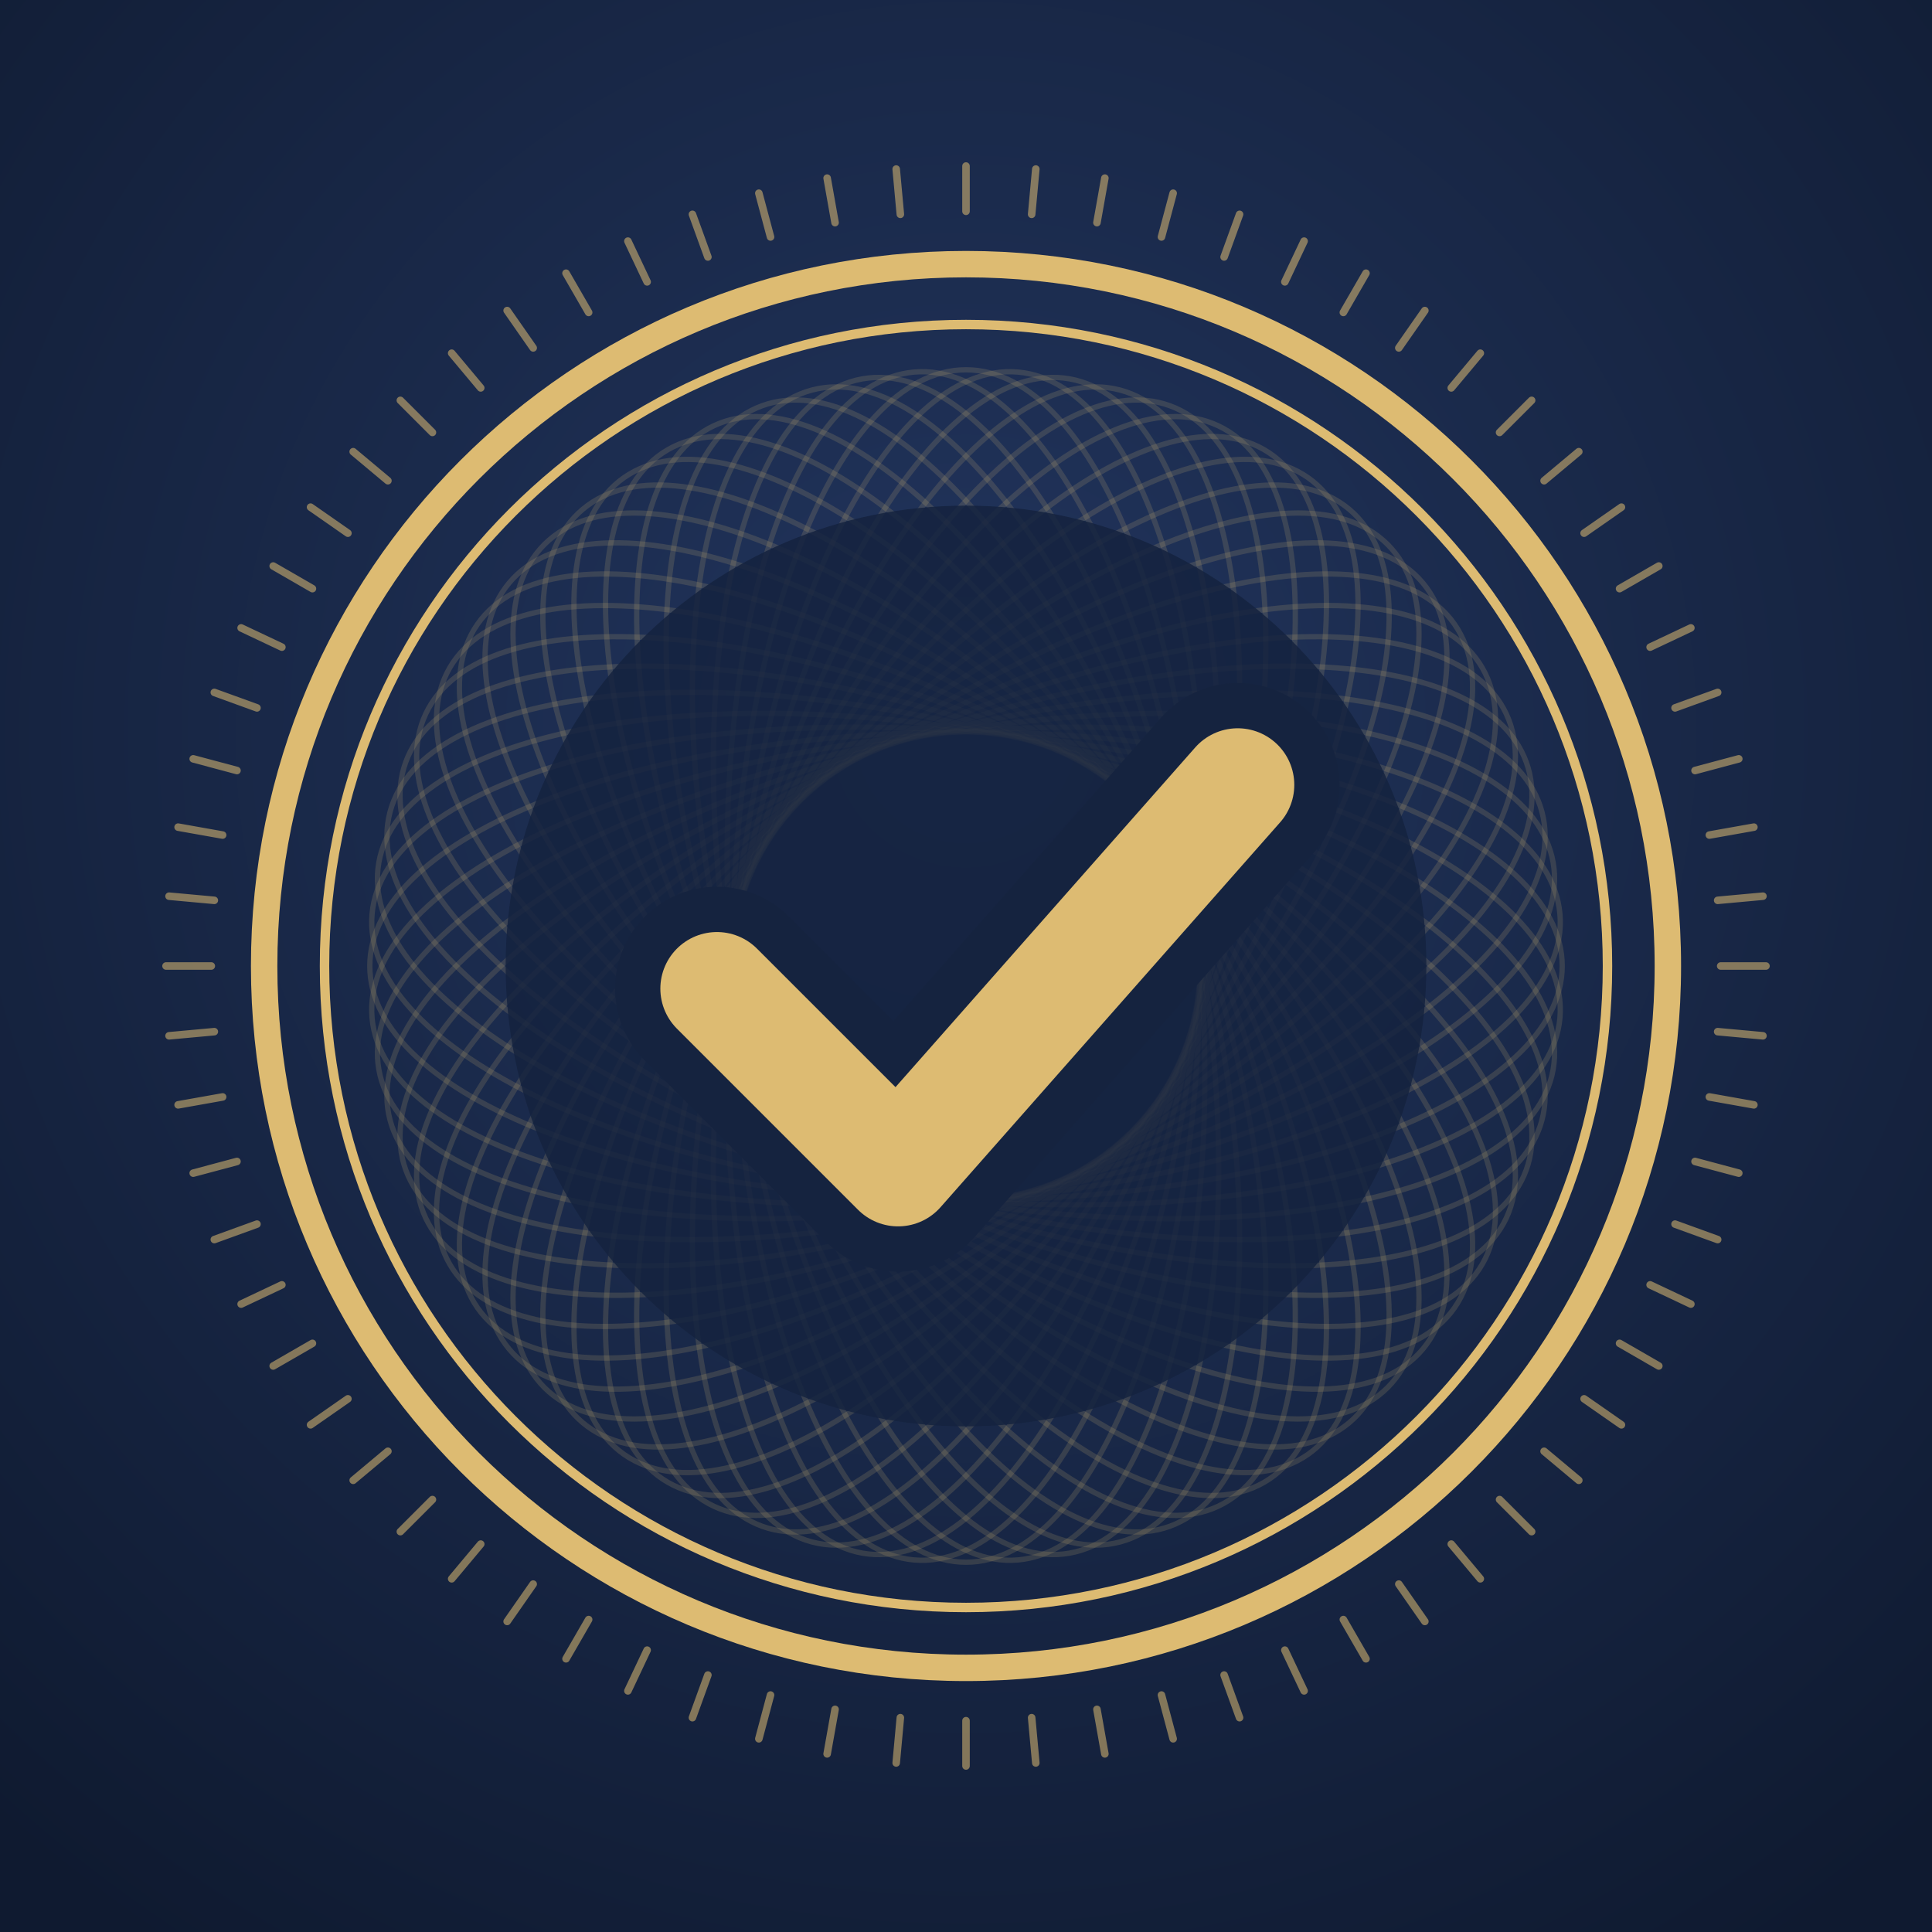
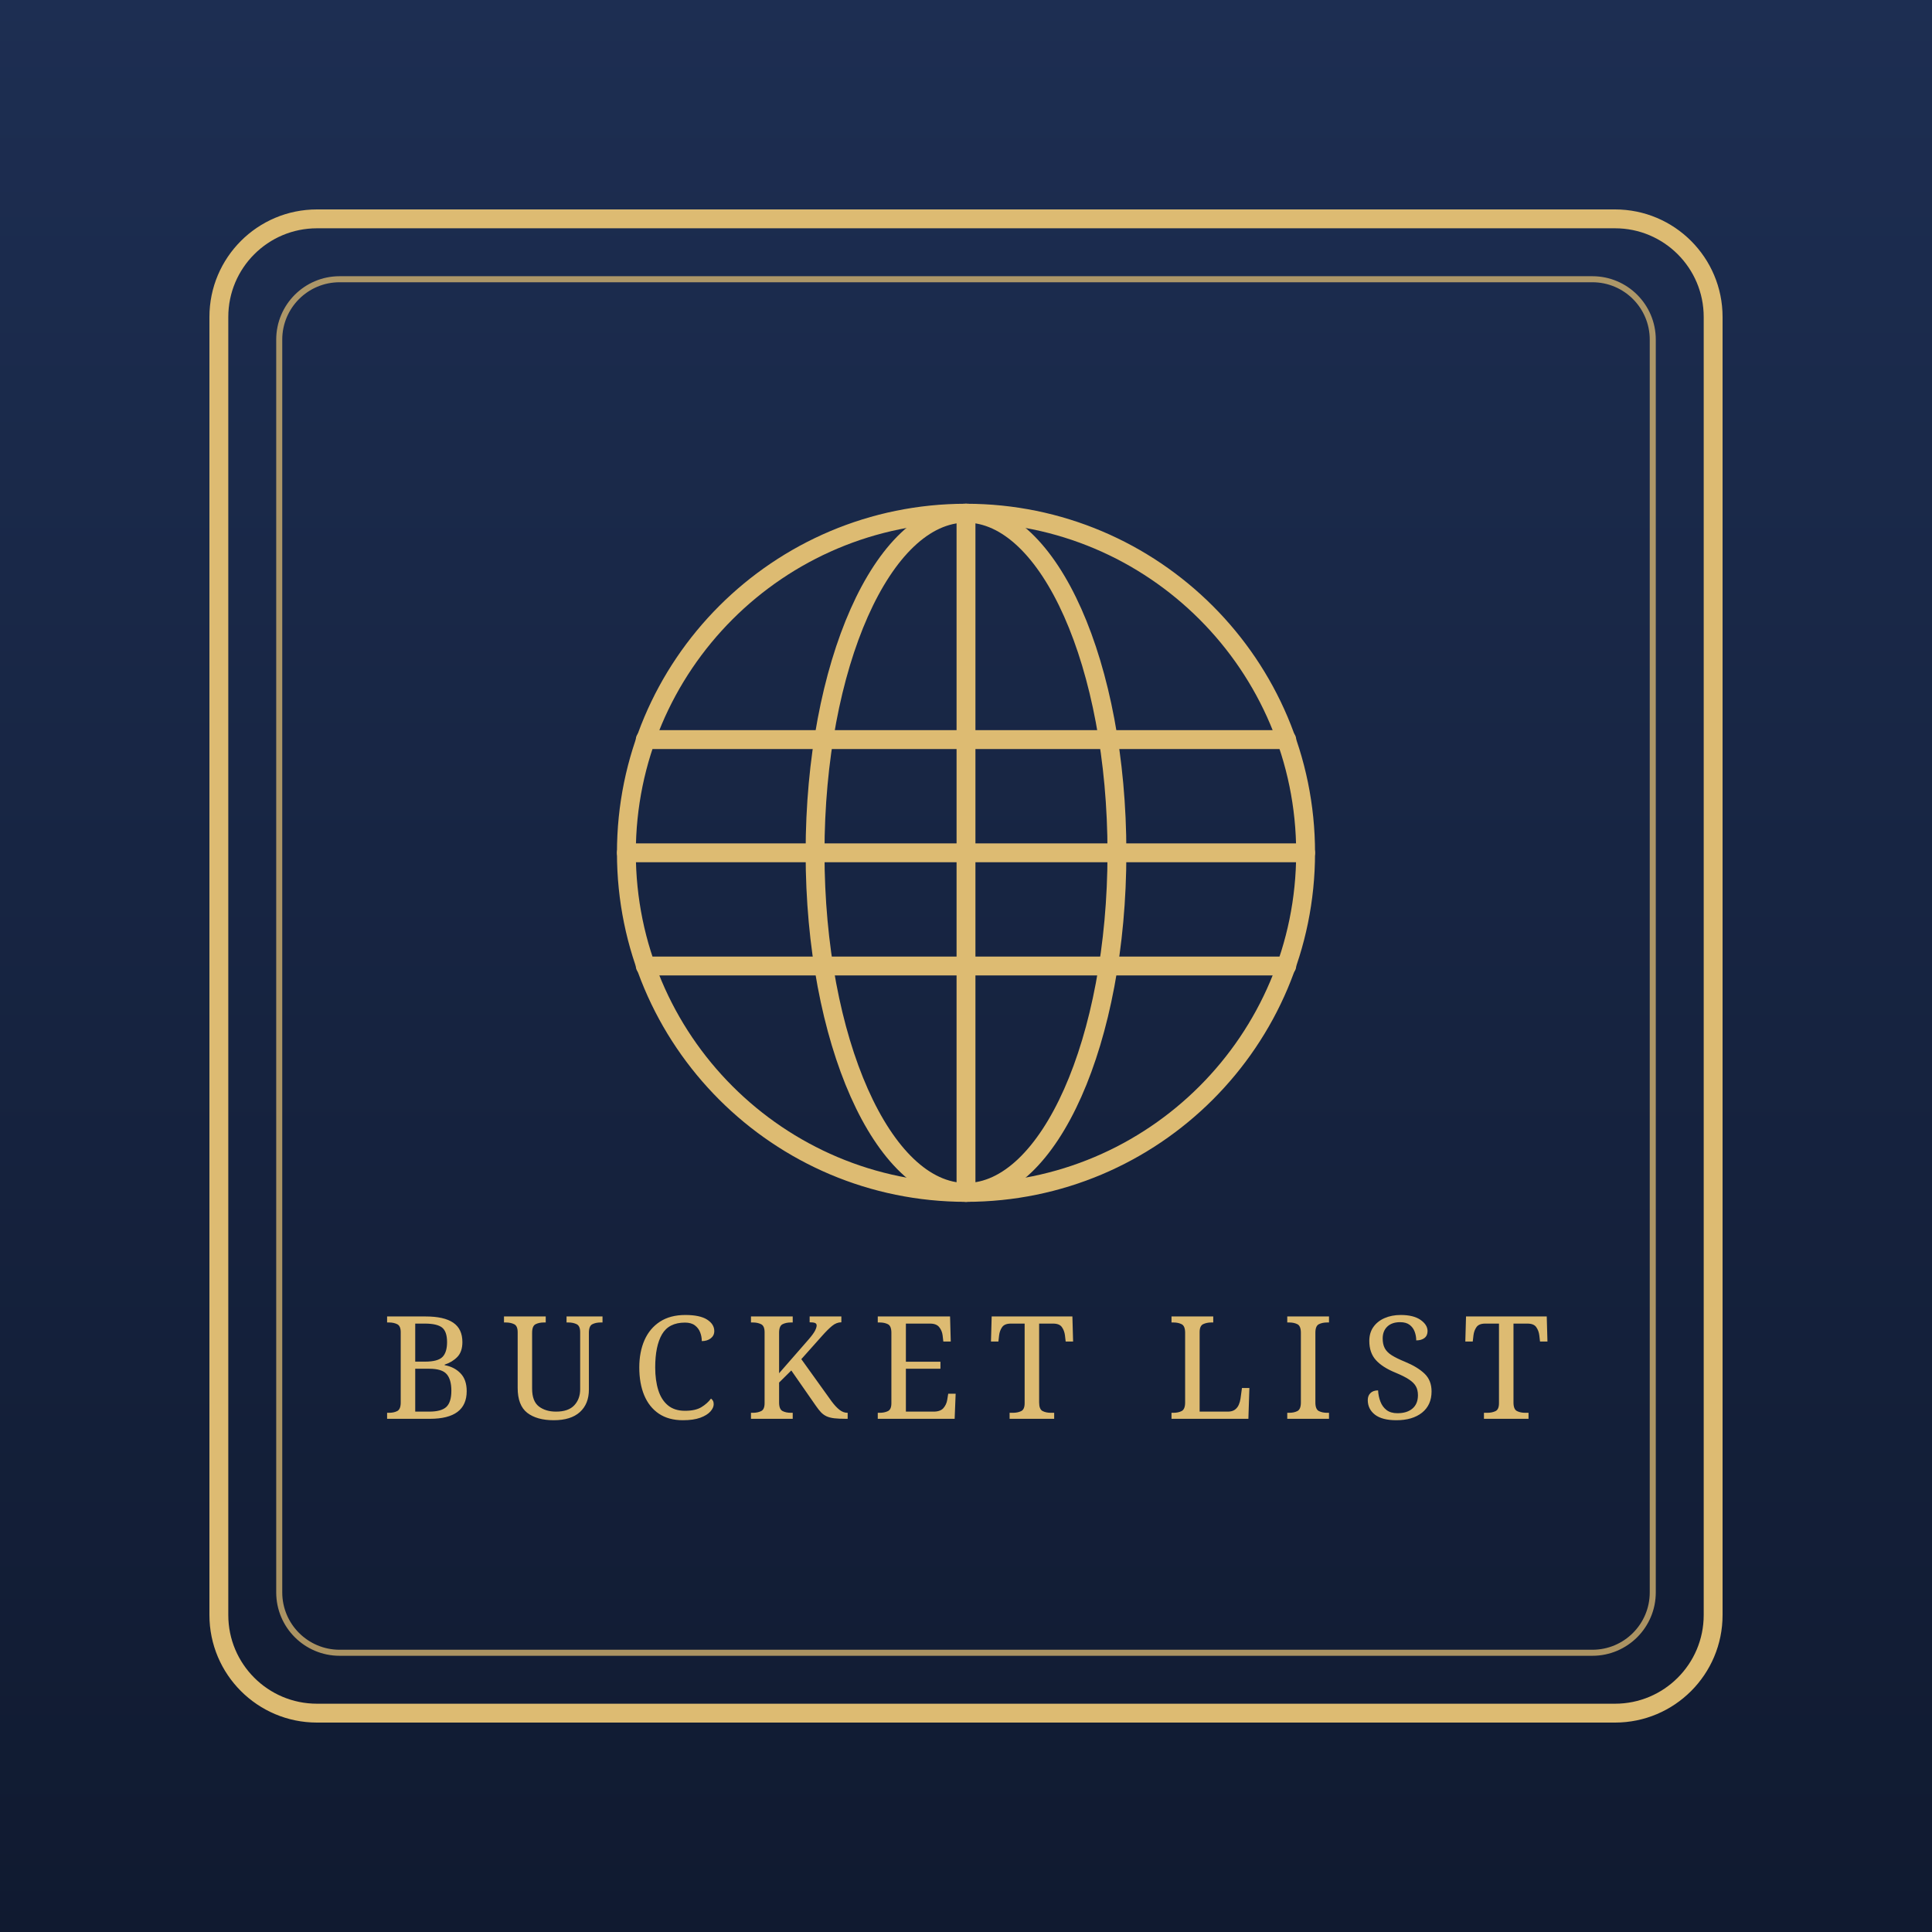
<svg xmlns="http://www.w3.org/2000/svg" viewBox="0 0 512 512" width="512" height="512">
  <defs>
-     <radialGradient id="bg" cx="50%" cy="38%" r="75%">
-       <stop offset="0" stop-color="#22355E" />
-       <stop offset="1" stop-color="#0F1A30" />
-     </radialGradient>
+     <linearGradient id="c-bg" x1="0" y1="0" x2="0" y2="1">
+       <stop offset="0" stop-color="#1D2E52" />
+       <stop offset="1" stop-color="#101A30" />
+     </linearGradient>
  </defs>
-   <rect width="512" height="512" fill="url(#bg)" />
-   <g fill="none" stroke="#DDBB72" stroke-opacity="0.16" stroke-width="1.4">
-     <ellipse cx="256" cy="256" rx="158" ry="62" transform="rotate(0 256 256)" />
-     <ellipse cx="256" cy="256" rx="158" ry="62" transform="rotate(5 256 256)" />
-     <ellipse cx="256" cy="256" rx="158" ry="62" transform="rotate(10 256 256)" />
-     <ellipse cx="256" cy="256" rx="158" ry="62" transform="rotate(15 256 256)" />
-     <ellipse cx="256" cy="256" rx="158" ry="62" transform="rotate(20 256 256)" />
-     <ellipse cx="256" cy="256" rx="158" ry="62" transform="rotate(25 256 256)" />
-     <ellipse cx="256" cy="256" rx="158" ry="62" transform="rotate(30 256 256)" />
-     <ellipse cx="256" cy="256" rx="158" ry="62" transform="rotate(35 256 256)" />
-     <ellipse cx="256" cy="256" rx="158" ry="62" transform="rotate(40 256 256)" />
-     <ellipse cx="256" cy="256" rx="158" ry="62" transform="rotate(45 256 256)" />
-     <ellipse cx="256" cy="256" rx="158" ry="62" transform="rotate(50 256 256)" />
-     <ellipse cx="256" cy="256" rx="158" ry="62" transform="rotate(55 256 256)" />
-     <ellipse cx="256" cy="256" rx="158" ry="62" transform="rotate(60 256 256)" />
-     <ellipse cx="256" cy="256" rx="158" ry="62" transform="rotate(65 256 256)" />
-     <ellipse cx="256" cy="256" rx="158" ry="62" transform="rotate(70 256 256)" />
-     <ellipse cx="256" cy="256" rx="158" ry="62" transform="rotate(75 256 256)" />
-     <ellipse cx="256" cy="256" rx="158" ry="62" transform="rotate(80 256 256)" />
-     <ellipse cx="256" cy="256" rx="158" ry="62" transform="rotate(85 256 256)" />
-     <ellipse cx="256" cy="256" rx="158" ry="62" transform="rotate(90 256 256)" />
-     <ellipse cx="256" cy="256" rx="158" ry="62" transform="rotate(95 256 256)" />
-     <ellipse cx="256" cy="256" rx="158" ry="62" transform="rotate(100 256 256)" />
-     <ellipse cx="256" cy="256" rx="158" ry="62" transform="rotate(105 256 256)" />
-     <ellipse cx="256" cy="256" rx="158" ry="62" transform="rotate(110 256 256)" />
-     <ellipse cx="256" cy="256" rx="158" ry="62" transform="rotate(115 256 256)" />
-     <ellipse cx="256" cy="256" rx="158" ry="62" transform="rotate(120 256 256)" />
-     <ellipse cx="256" cy="256" rx="158" ry="62" transform="rotate(125 256 256)" />
-     <ellipse cx="256" cy="256" rx="158" ry="62" transform="rotate(130 256 256)" />
-     <ellipse cx="256" cy="256" rx="158" ry="62" transform="rotate(135 256 256)" />
-     <ellipse cx="256" cy="256" rx="158" ry="62" transform="rotate(140 256 256)" />
-     <ellipse cx="256" cy="256" rx="158" ry="62" transform="rotate(145 256 256)" />
-     <ellipse cx="256" cy="256" rx="158" ry="62" transform="rotate(150 256 256)" />
-     <ellipse cx="256" cy="256" rx="158" ry="62" transform="rotate(155 256 256)" />
-     <ellipse cx="256" cy="256" rx="158" ry="62" transform="rotate(160 256 256)" />
-     <ellipse cx="256" cy="256" rx="158" ry="62" transform="rotate(165 256 256)" />
-     <ellipse cx="256" cy="256" rx="158" ry="62" transform="rotate(170 256 256)" />
-     <ellipse cx="256" cy="256" rx="158" ry="62" transform="rotate(175 256 256)" />
+   <rect width="512" height="512" fill="url(#c-bg)" />
+   <rect x="58" y="58" width="396" height="396" rx="26" fill="none" stroke="#DDBB72" stroke-width="5" />
+   <rect x="74" y="74" width="364" height="364" rx="16" fill="none" stroke="#DDBB72" stroke-opacity="0.75" stroke-width="1.6" />
+   <g fill="none" stroke="#DDBB72" stroke-width="5" stroke-linecap="round">
+     <circle cx="256" cy="226" r="90" />
+     <ellipse cx="256" cy="226" rx="40" ry="90" />
+     <path d="M256 136 V316 M166 226 H346 M171 196 H341 M171 256 H341" />
  </g>
-   <g stroke="#DDBB72" stroke-opacity="0.55" stroke-width="2" stroke-linecap="round">
-     <line x1="456.0" y1="256.0" x2="468.0" y2="256.0" />
-     <line x1="455.2" y1="273.4" x2="467.2" y2="274.5" />
-     <line x1="453.0" y1="290.7" x2="464.8" y2="292.8" />
-     <line x1="449.2" y1="307.8" x2="460.8" y2="310.9" />
-     <line x1="443.9" y1="324.4" x2="455.2" y2="328.5" />
-     <line x1="437.3" y1="340.5" x2="448.1" y2="345.6" />
-     <line x1="429.2" y1="356.0" x2="439.6" y2="362.0" />
-     <line x1="419.8" y1="370.7" x2="429.7" y2="377.6" />
-     <line x1="409.2" y1="384.6" x2="418.4" y2="392.3" />
-     <line x1="397.4" y1="397.4" x2="405.9" y2="405.9" />
-     <line x1="384.6" y1="409.2" x2="392.3" y2="418.4" />
-     <line x1="370.7" y1="419.8" x2="377.6" y2="429.7" />
-     <line x1="356.0" y1="429.2" x2="362.0" y2="439.6" />
-     <line x1="340.5" y1="437.3" x2="345.6" y2="448.1" />
-     <line x1="324.4" y1="443.9" x2="328.5" y2="455.2" />
-     <line x1="307.8" y1="449.2" x2="310.9" y2="460.8" />
-     <line x1="290.7" y1="453.0" x2="292.8" y2="464.8" />
-     <line x1="273.4" y1="455.2" x2="274.5" y2="467.2" />
-     <line x1="256.0" y1="456.0" x2="256.0" y2="468.0" />
-     <line x1="238.6" y1="455.2" x2="237.5" y2="467.2" />
-     <line x1="221.3" y1="453.0" x2="219.2" y2="464.8" />
-     <line x1="204.2" y1="449.2" x2="201.1" y2="460.8" />
-     <line x1="187.6" y1="443.9" x2="183.5" y2="455.2" />
-     <line x1="171.5" y1="437.3" x2="166.4" y2="448.1" />
-     <line x1="156.0" y1="429.2" x2="150.0" y2="439.6" />
-     <line x1="141.3" y1="419.8" x2="134.4" y2="429.7" />
-     <line x1="127.4" y1="409.2" x2="119.7" y2="418.4" />
-     <line x1="114.6" y1="397.4" x2="106.1" y2="405.9" />
-     <line x1="102.8" y1="384.6" x2="93.6" y2="392.3" />
-     <line x1="92.2" y1="370.7" x2="82.3" y2="377.6" />
-     <line x1="82.8" y1="356.0" x2="72.4" y2="362.0" />
-     <line x1="74.7" y1="340.5" x2="63.9" y2="345.6" />
-     <line x1="68.1" y1="324.4" x2="56.8" y2="328.5" />
-     <line x1="62.8" y1="307.8" x2="51.2" y2="310.9" />
-     <line x1="59.0" y1="290.7" x2="47.2" y2="292.8" />
-     <line x1="56.8" y1="273.4" x2="44.8" y2="274.5" />
-     <line x1="56.0" y1="256.0" x2="44.0" y2="256.0" />
-     <line x1="56.8" y1="238.6" x2="44.8" y2="237.5" />
-     <line x1="59.0" y1="221.3" x2="47.2" y2="219.2" />
-     <line x1="62.8" y1="204.2" x2="51.2" y2="201.1" />
-     <line x1="68.1" y1="187.6" x2="56.8" y2="183.5" />
-     <line x1="74.7" y1="171.5" x2="63.9" y2="166.4" />
-     <line x1="82.8" y1="156.0" x2="72.4" y2="150.0" />
-     <line x1="92.2" y1="141.3" x2="82.3" y2="134.4" />
-     <line x1="102.8" y1="127.4" x2="93.6" y2="119.7" />
-     <line x1="114.6" y1="114.6" x2="106.1" y2="106.1" />
-     <line x1="127.4" y1="102.8" x2="119.7" y2="93.6" />
-     <line x1="141.3" y1="92.2" x2="134.4" y2="82.3" />
-     <line x1="156.0" y1="82.8" x2="150.0" y2="72.4" />
-     <line x1="171.5" y1="74.7" x2="166.4" y2="63.9" />
-     <line x1="187.6" y1="68.1" x2="183.5" y2="56.8" />
-     <line x1="204.2" y1="62.8" x2="201.1" y2="51.2" />
-     <line x1="221.3" y1="59.0" x2="219.2" y2="47.2" />
-     <line x1="238.6" y1="56.8" x2="237.5" y2="44.8" />
-     <line x1="256.0" y1="56.0" x2="256.0" y2="44.0" />
-     <line x1="273.4" y1="56.8" x2="274.5" y2="44.8" />
-     <line x1="290.7" y1="59.0" x2="292.8" y2="47.2" />
-     <line x1="307.8" y1="62.8" x2="310.9" y2="51.2" />
-     <line x1="324.4" y1="68.1" x2="328.5" y2="56.8" />
-     <line x1="340.5" y1="74.7" x2="345.6" y2="63.9" />
-     <line x1="356.0" y1="82.8" x2="362.0" y2="72.4" />
-     <line x1="370.7" y1="92.2" x2="377.6" y2="82.3" />
-     <line x1="384.6" y1="102.8" x2="392.3" y2="93.6" />
-     <line x1="397.4" y1="114.6" x2="405.9" y2="106.1" />
-     <line x1="409.2" y1="127.4" x2="418.4" y2="119.7" />
-     <line x1="419.8" y1="141.3" x2="429.7" y2="134.4" />
-     <line x1="429.2" y1="156.0" x2="439.6" y2="150.0" />
-     <line x1="437.3" y1="171.5" x2="448.1" y2="166.4" />
-     <line x1="443.9" y1="187.6" x2="455.2" y2="183.5" />
-     <line x1="449.2" y1="204.2" x2="460.8" y2="201.1" />
-     <line x1="453.0" y1="221.3" x2="464.8" y2="219.2" />
-     <line x1="455.2" y1="238.6" x2="467.2" y2="237.5" />
-   </g>
-   <circle cx="256" cy="256" r="186" fill="none" stroke="#DDBB72" stroke-width="7" />
-   <circle cx="256" cy="256" r="170" fill="none" stroke="#DDBB72" stroke-width="2.5" />
-   <circle cx="256" cy="256" r="122" fill="#15233F" fill-opacity="0.85" />
-   <path d="M190 262 L238 310 L328 208" fill="none" stroke="#15233F" stroke-width="54" stroke-linecap="round" stroke-linejoin="round" />
-   <path d="M190 262 L238 310 L328 208" fill="none" stroke="#DDBB72" stroke-width="30" stroke-linecap="round" stroke-linejoin="round" />
+   <text x="256" y="376" text-anchor="middle" font-family="Instrument Serif, Georgia, serif" font-size="38" letter-spacing="7" fill="#DDBB72">BUCKET LIST</text>
</svg>
